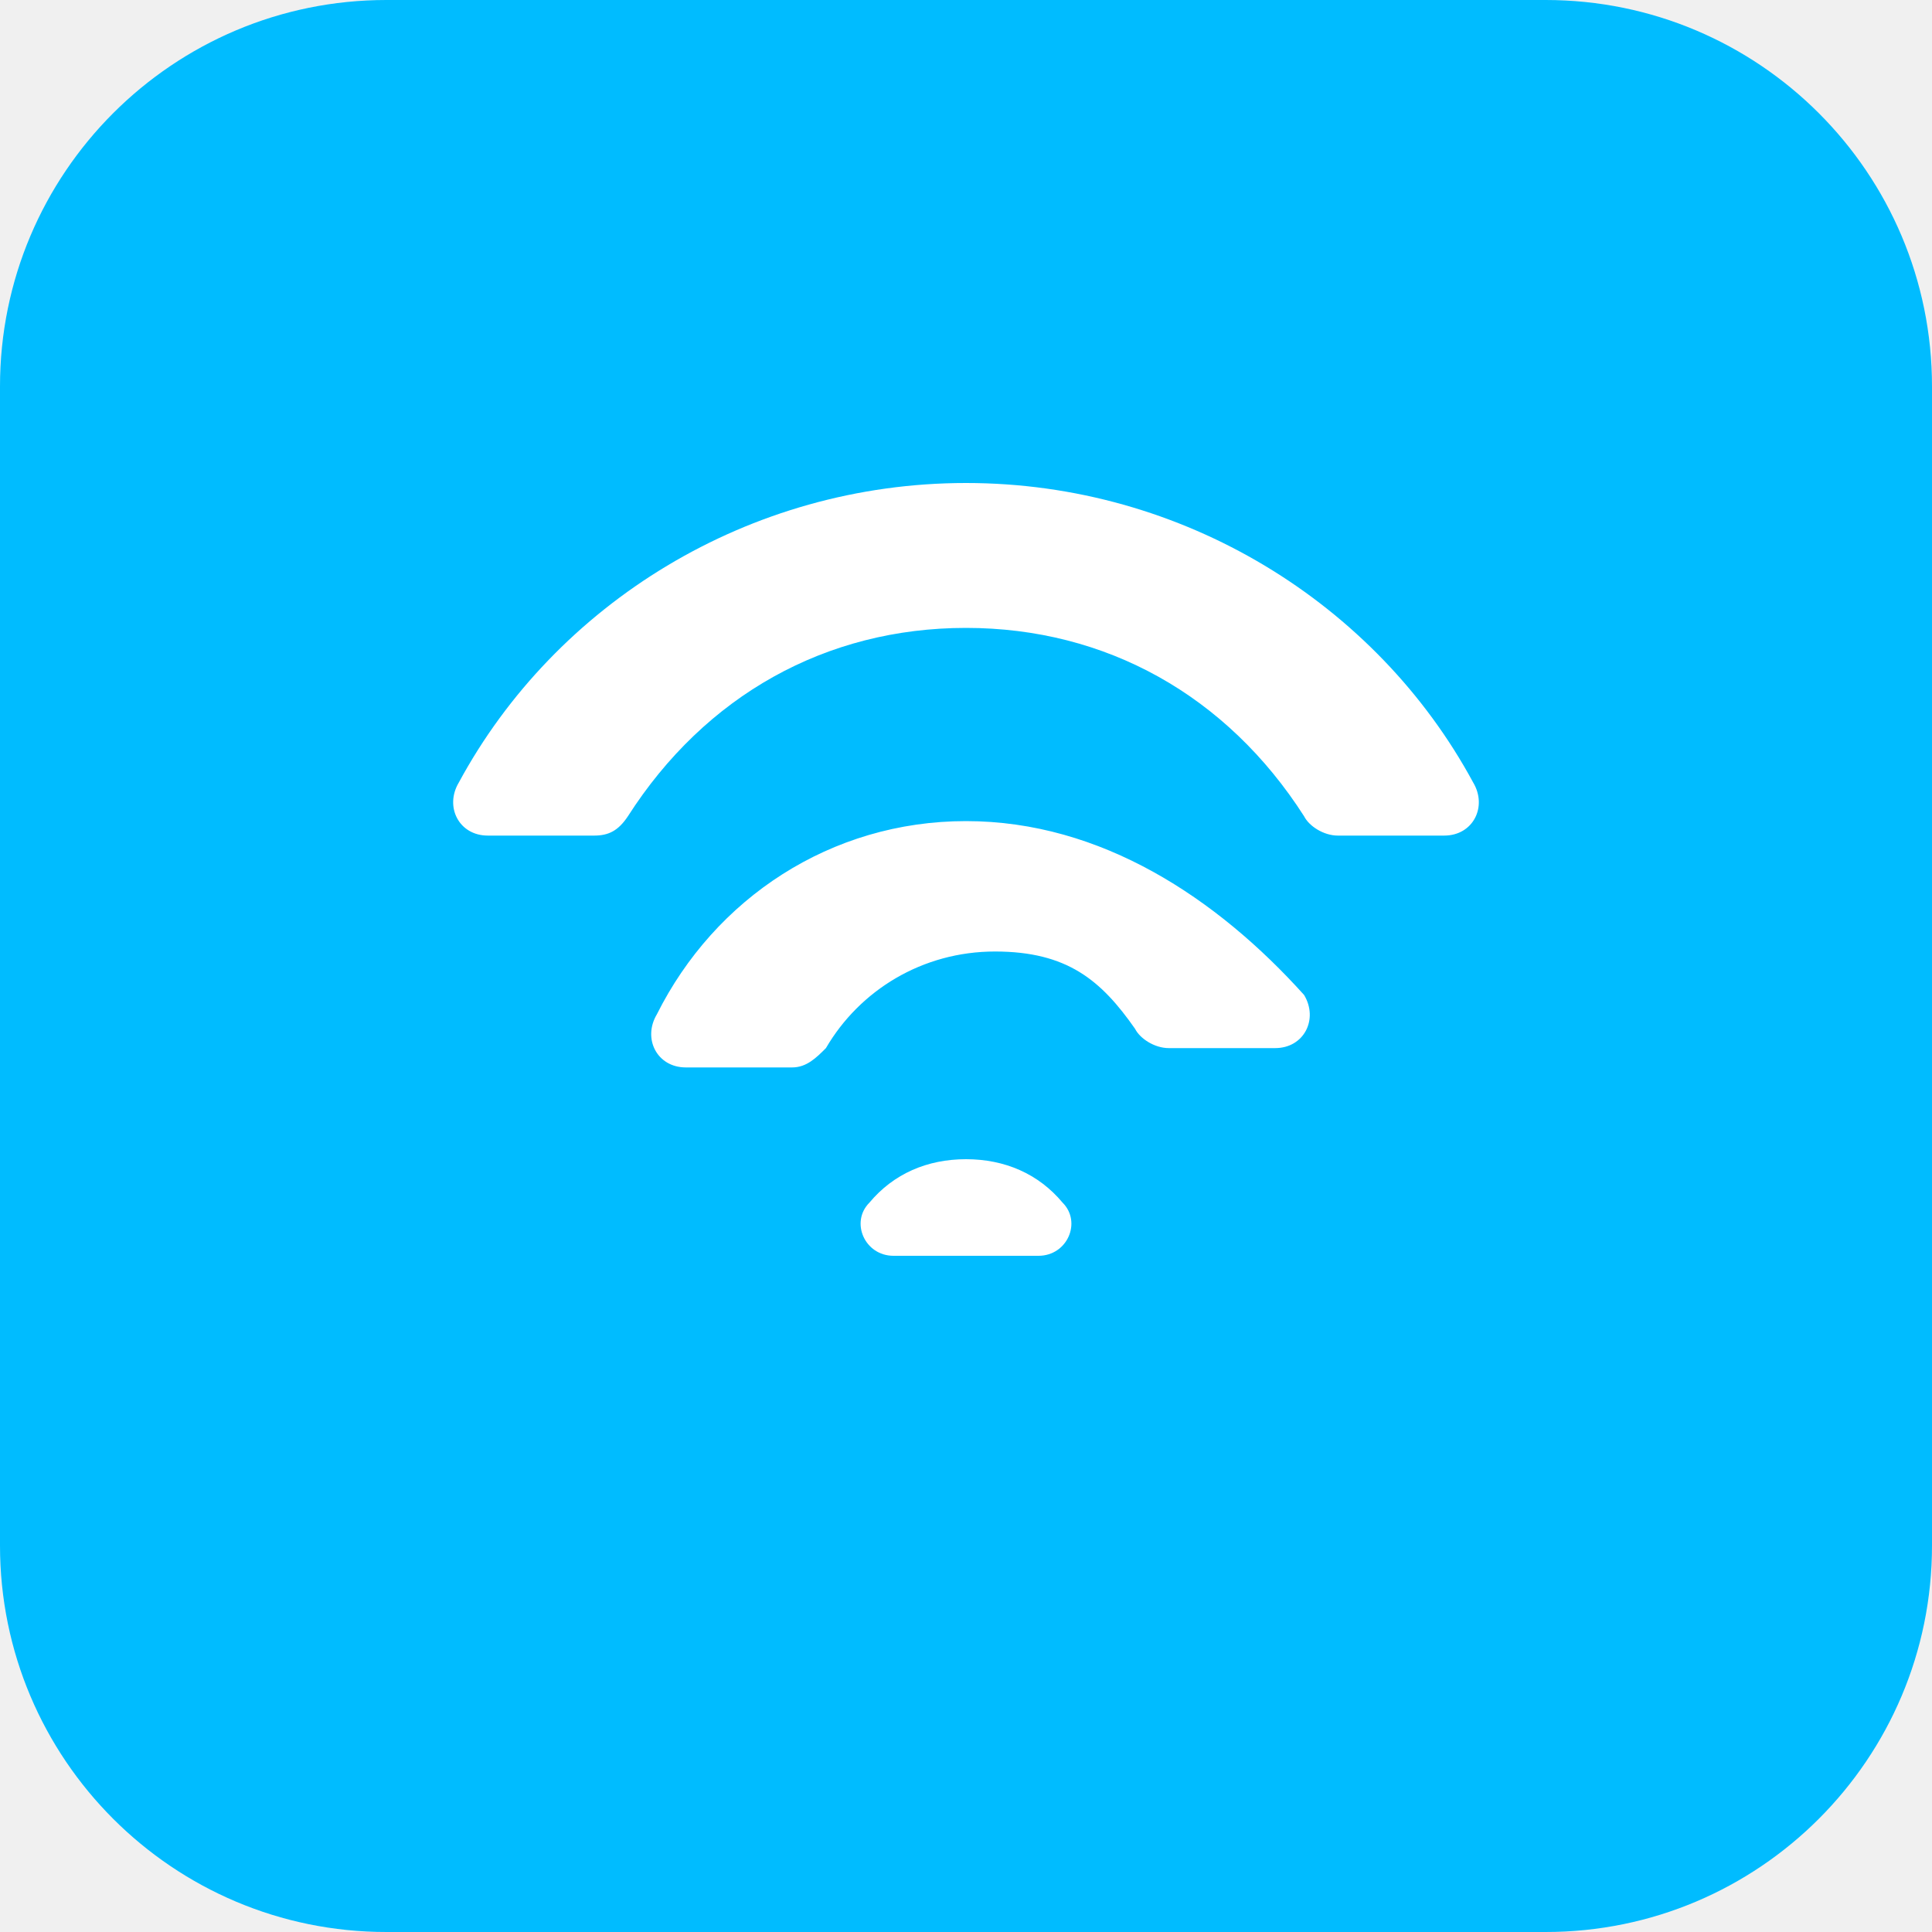
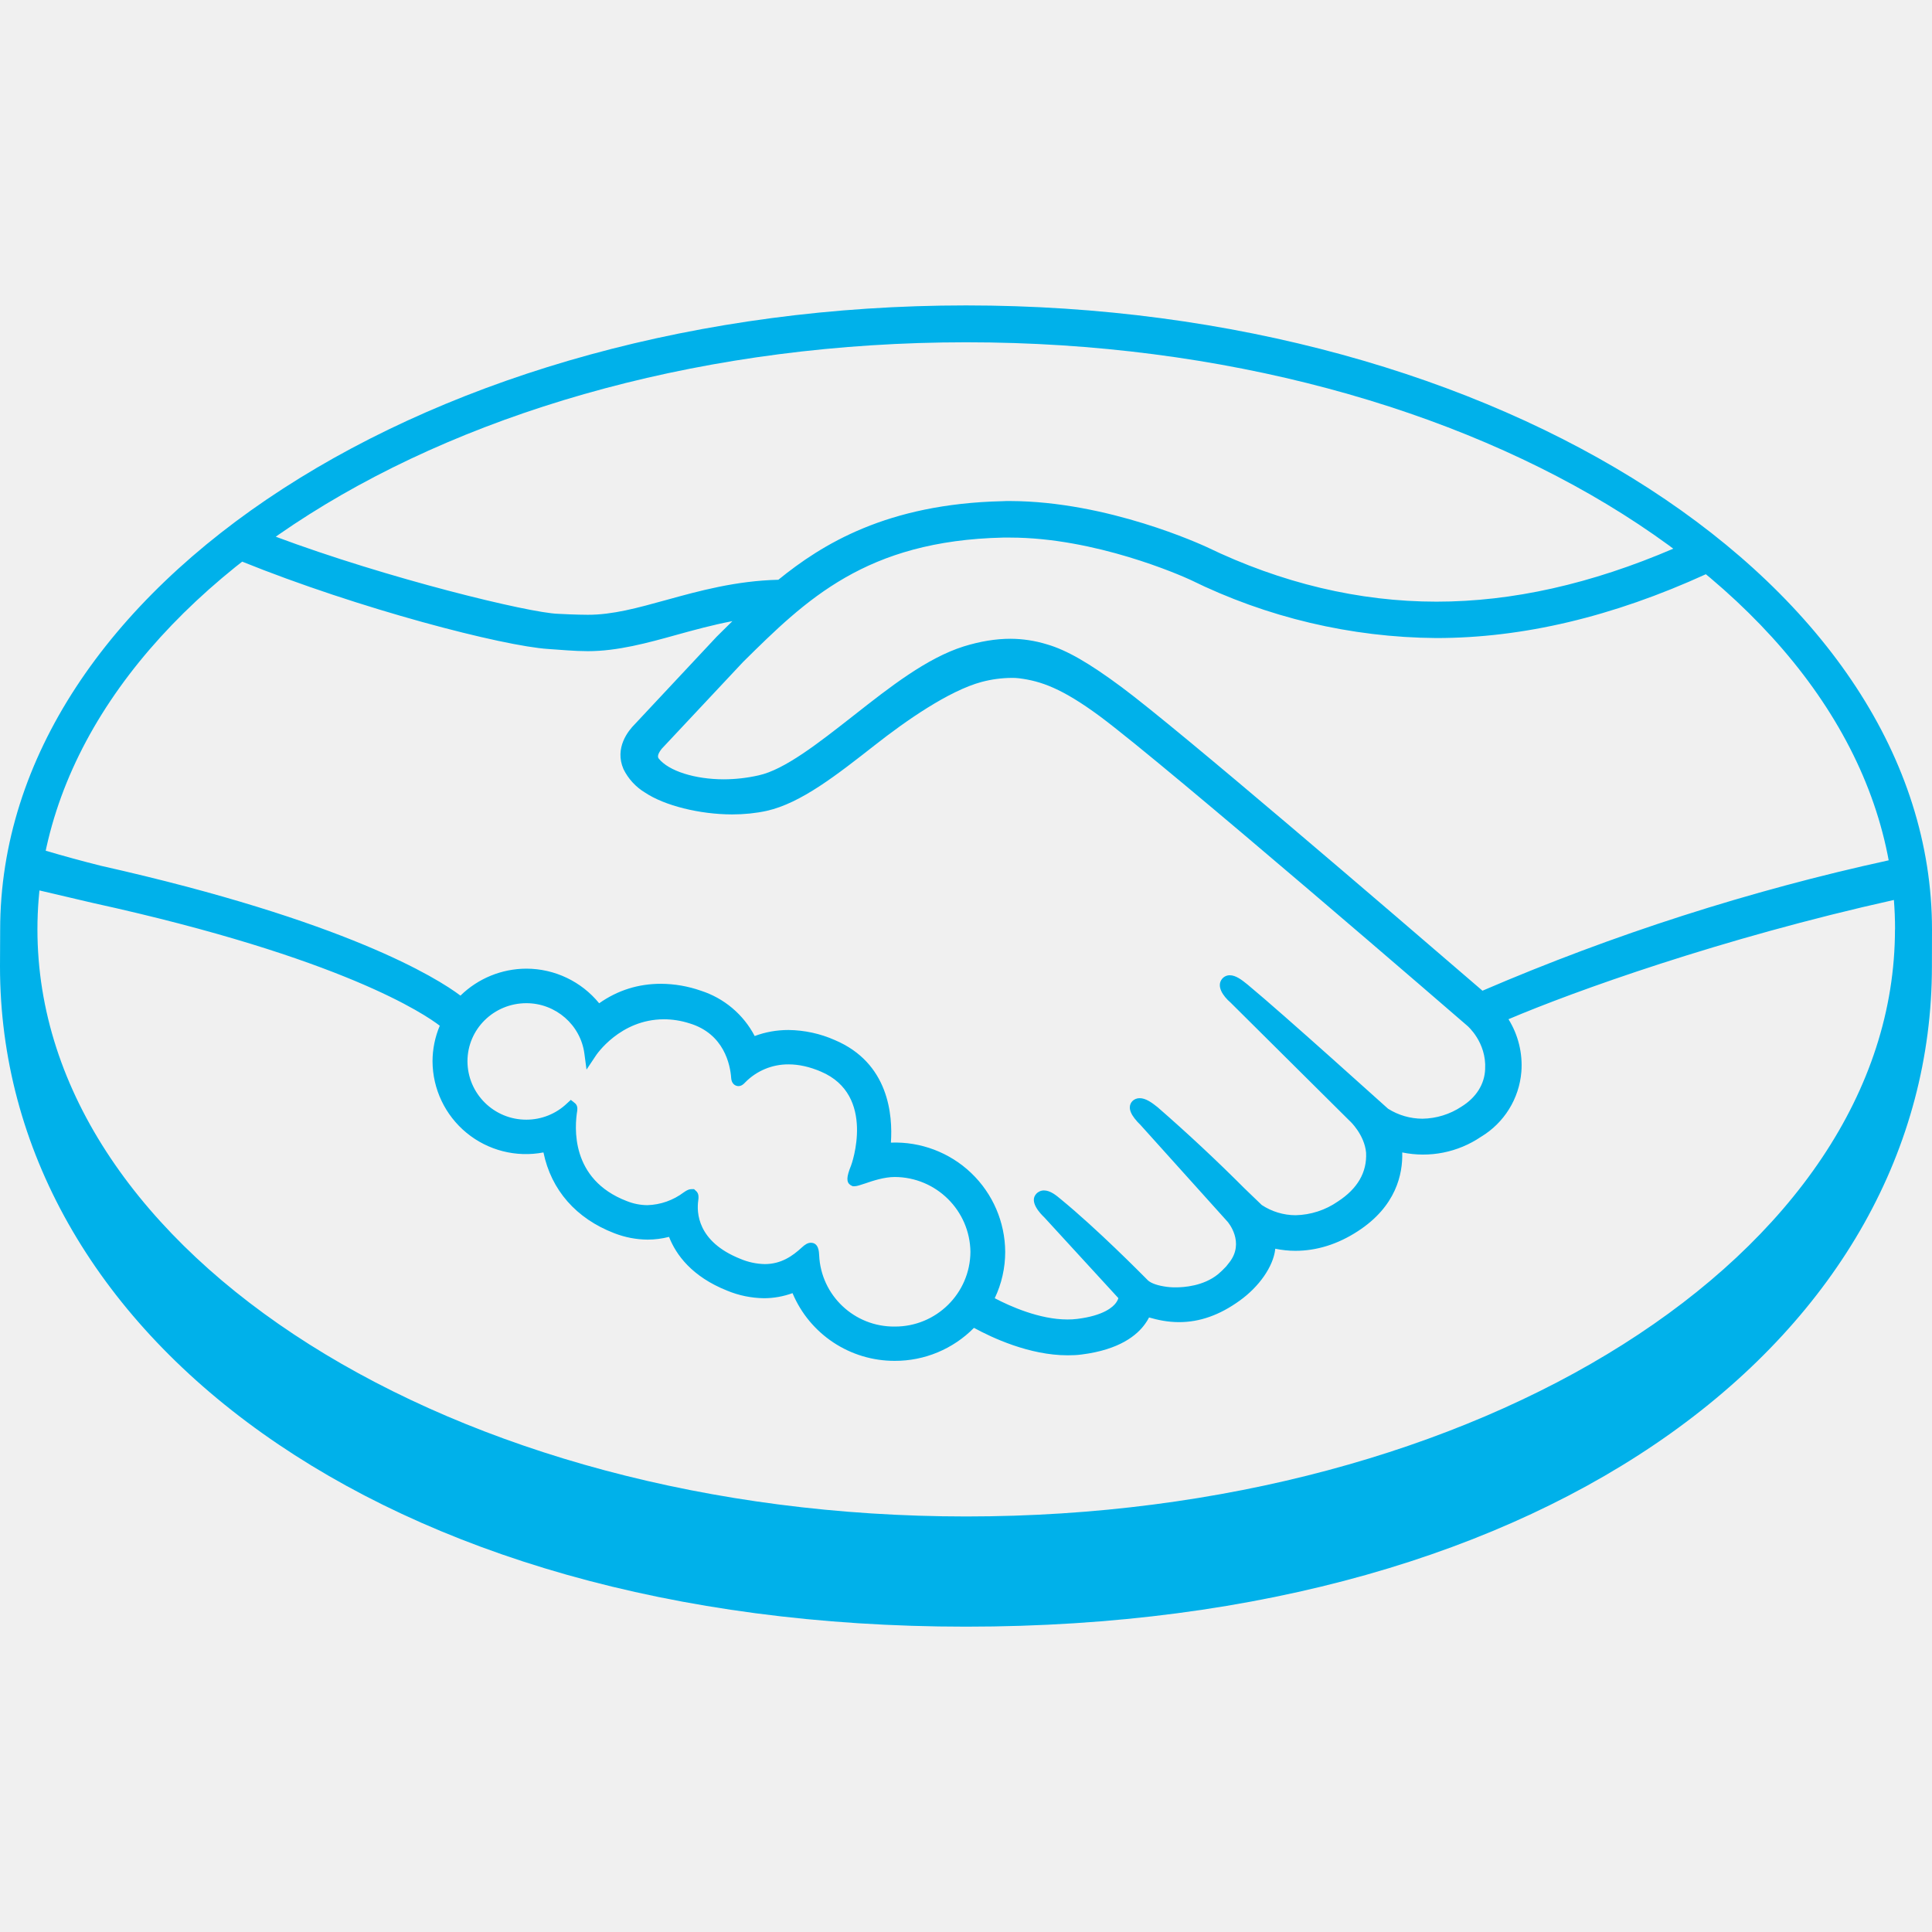
- <svg xmlns="http://www.w3.org/2000/svg" viewBox="0 0 40 40" fill="none">
-   <rect width="40" height="40" rx="8" fill="#00BCFF" />
-   <path d="M20 10c-4.5 0-8.5 2.5-10.5 6.2-.3.5 0 1.1.6 1.1h2.2c.3 0 .5-.1.7-.4C14.6 14.4 17.1 13 20 13s5.4 1.4 7 3.9c.1.2.4.4.7.4h2.2c.6 0 .9-.6.6-1.1C28.5 12.5 24.5 10 20 10zm0 7c-2.8 0-5.2 1.6-6.4 4-.3.5 0 1.1.6 1.1h2.2c.3 0 .5-.2.7-.4.7-1.2 2-2 3.5-2s2.2.6 2.9 1.6c.1.2.4.4.7.4h2.2c.6 0 .9-.6.6-1.1C25.2 18.6 22.8 17 20 17zm0 7c-.8 0-1.5.3-2 .9-.4.4-.1 1.1.5 1.1h3c.6 0 .9-.7.5-1.1-.5-.6-1.2-.9-2-.9z" fill="white" />
+ <svg xmlns="http://www.w3.org/2000/svg" fill="#00B1EA" role="img" viewBox="0 0 24 24">
+   <path d="M11.115 16.479a.93.927 0 0 1-.939-.886c-.002-.042-.006-.155-.103-.155-.04 0-.074.023-.113.059-.112.103-.254.206-.46.206a.816.814 0 0 1-.305-.066c-.535-.214-.542-.578-.521-.725.006-.038.007-.08-.02-.11l-.032-.03h-.034c-.027 0-.055.012-.093.039a.788.786 0 0 1-.454.16.7.699 0 0 1-.253-.05c-.708-.27-.65-.928-.617-1.126.005-.041-.005-.072-.03-.092l-.05-.04-.047.043a.728.726 0 0 1-.505.203.73.728 0 0 1-.732-.725c0-.4.328-.722.732-.722.364 0 .675.27.721.63l.026.195.11-.165c.01-.018.307-.46.852-.46.102 0 .21.016.316.05.434.13.508.52.519.68.008.094.075.1.09.1.037 0 .064-.024.083-.045a.746.744 0 0 1 .54-.225c.128 0 .263.03.402.09.69.293.379 1.158.374 1.167-.058.144-.061.207-.005.244l.027.013h.02c.03 0 .07-.014.134-.035.093-.032.235-.08.367-.08a.944.942 0 0 1 .94.93.936.934 0 0 1-.94.928zm7.302-4.171c-1.138-.98-3.768-3.24-4.481-3.77-.406-.302-.685-.462-.928-.533a1.559 1.554 0 0 0-.456-.07c-.182 0-.376.032-.58.095-.46.145-.918.505-1.362.854l-.023.018c-.414.324-.84.66-1.164.73a1.986 1.98 0 0 1-.43.049c-.362 0-.687-.104-.81-.258-.02-.025-.007-.066.04-.125l.008-.008 1-1.067c.783-.774 1.525-1.506 3.23-1.545h.085c1.062 0 2.12.469 2.24.524a7.03 7.03 0 0 0 3.056.724c1.076 0 2.188-.263 3.354-.795a9.135 9.11 0 0 0-.405-.317c-1.025.44-2.003.66-2.946.66-.962 0-1.925-.229-2.858-.68-.05-.022-1.22-.567-2.44-.57-.032 0-.065 0-.096.002-1.434.033-2.24.536-2.782.976-.528.013-.982.138-1.388.25-.361.1-.673.186-.979.185-.125 0-.35-.01-.37-.012-.35-.01-2.115-.437-3.518-.962-.143.1-.28.203-.415.31 1.466.593 3.25 1.053 3.812 1.089.157.01.323.027.491.027.372 0 .744-.103 1.104-.203.213-.059.446-.123.692-.17l-.196.194-1.017 1.087c-.08.08-.254.294-.14.557a.705.703 0 0 0 .268.292c.243.162.677.27 1.08.271.152 0 .297-.015.43-.044.427-.095.874-.448 1.349-.82.377-.296.913-.672 1.323-.782a1.494 1.49 0 0 1 .37-.05.611.61 0 0 1 .095.005c.27.034.533.125 1.003.472.835.62 4.531 3.815 4.566 3.846.002.002.238.203.22.537-.007.186-.11.352-.294.466a.902.9 0 0 1-.484.15.804.802 0 0 1-.428-.124c-.014-.01-1.28-1.157-1.746-1.543-.074-.06-.146-.115-.22-.115a.122.122 0 0 0-.096.045c-.073.09.01.212.105.294l1.48 1.47c.002 0 .184.17.204.395.012.244-.106.447-.35.606a.957.955 0 0 1-.526.171.766.764 0 0 1-.42-.127l-.214-.206a21.035 20.978 0 0 0-1.08-1.009c-.072-.058-.148-.112-.221-.112a.127.127 0 0 0-.094.038c-.033.037-.056.103.028.212a.698.696 0 0 0 .075.083l1.078 1.198c.01.01.222.26.024.511l-.038.048a1.18 1.178 0 0 1-.1.096c-.184.15-.43.164-.527.164a.8.798 0 0 1-.147-.012c-.106-.018-.178-.048-.212-.089l-.013-.013c-.06-.06-.602-.609-1.054-.98-.059-.05-.133-.11-.21-.11a.128.128 0 0 0-.096.042c-.09.096.044.24.1.293l.92 1.003a.204.204 0 0 1-.033.062c-.033.044-.144.155-.479.196a.91.907 0 0 1-.122.007c-.345 0-.712-.164-.902-.264a1.343 1.34 0 0 0 .13-.576 1.368 1.365 0 0 0-1.42-1.357c.024-.342-.025-.99-.697-1.274a1.455 1.452 0 0 0-.575-.125c-.146 0-.287.025-.42.075a1.153 1.15 0 0 0-.671-.564 1.52 1.515 0 0 0-.494-.085c-.28 0-.537.08-.767.242a1.168 1.165 0 0 0-.903-.43 1.173 1.17 0 0 0-.82.335c-.287-.217-1.425-.93-4.467-1.613a17.39 17.344 0 0 1-.692-.189 4.822 4.82 0 0 0-.077.494l.67.157c3.108.682 4.136 1.391 4.309 1.525a1.145 1.142 0 0 0-.09.442 1.16 1.158 0 0 0 1.378 1.132c.096.467.406.821.879 1.003a1.165 1.162 0 0 0 .415.08c.09 0 .179-.012.266-.034.086.22.282.493.722.668a1.233 1.23 0 0 0 .457.094c.122 0 .241-.022.355-.063a1.373 1.37 0 0 0 1.269.841c.37.002.726-.147.985-.41.221.121.688.341 1.163.341.06 0 .118-.002.175-.01.47-.059.689-.24.789-.382a.571.57 0 0 0 .048-.078c.11.032.234.058.373.058.255 0 .501-.086.75-.265.244-.174.418-.424.444-.637v-.01c.083.017.167.026.251.026.265 0 .527-.082.773-.242.48-.31.562-.715.554-.98a1.28 1.279 0 0 0 .978-.194 1.04 1.04 0 0 0 .502-.808 1.088 1.085 0 0 0-.16-.653c.804-.342 2.636-1.003 4.795-1.483a4.734 4.721 0 0 0-.067-.492 27.742 27.667 0 0 0-5.049 1.62zm5.123-.763c0 4.027-5.166 7.293-11.537 7.293-6.372 0-11.538-3.266-11.538-7.293 0-4.028 5.165-7.293 11.539-7.293 6.371 0 11.537 3.265 11.537 7.293zm.46.004c0-4.272-5.374-7.755-12-7.755S.002 7.277.002 11.55L0 12.004c0 4.533 4.695 8.203 11.999 8.203 7.347 0 12-3.67 12-8.204z" />
</svg>
